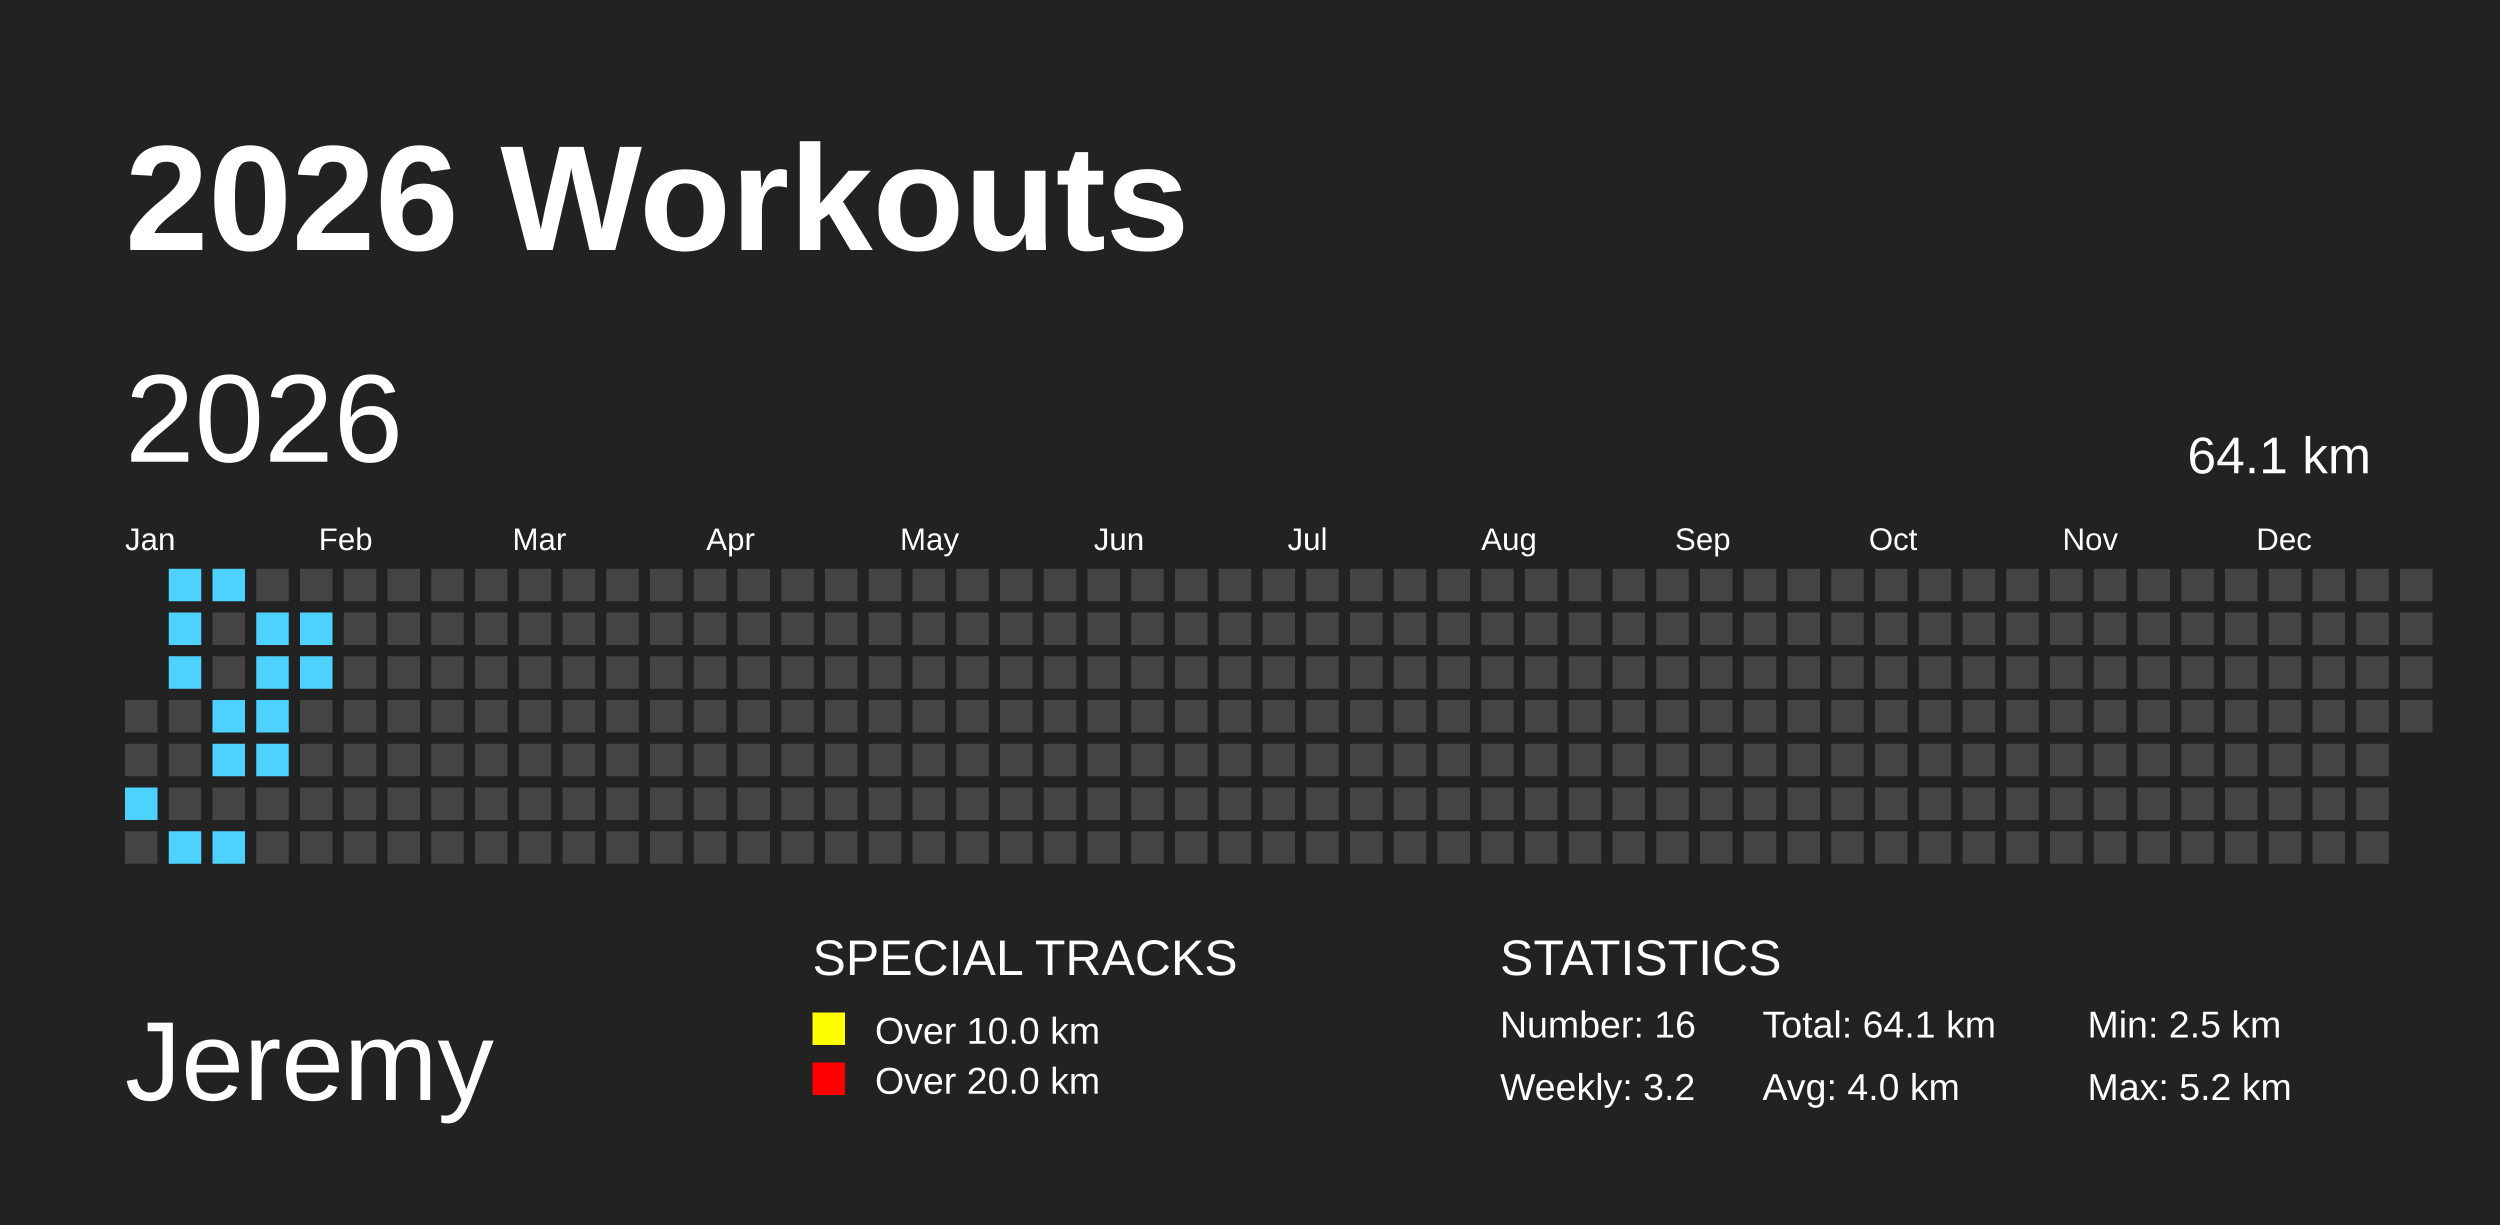
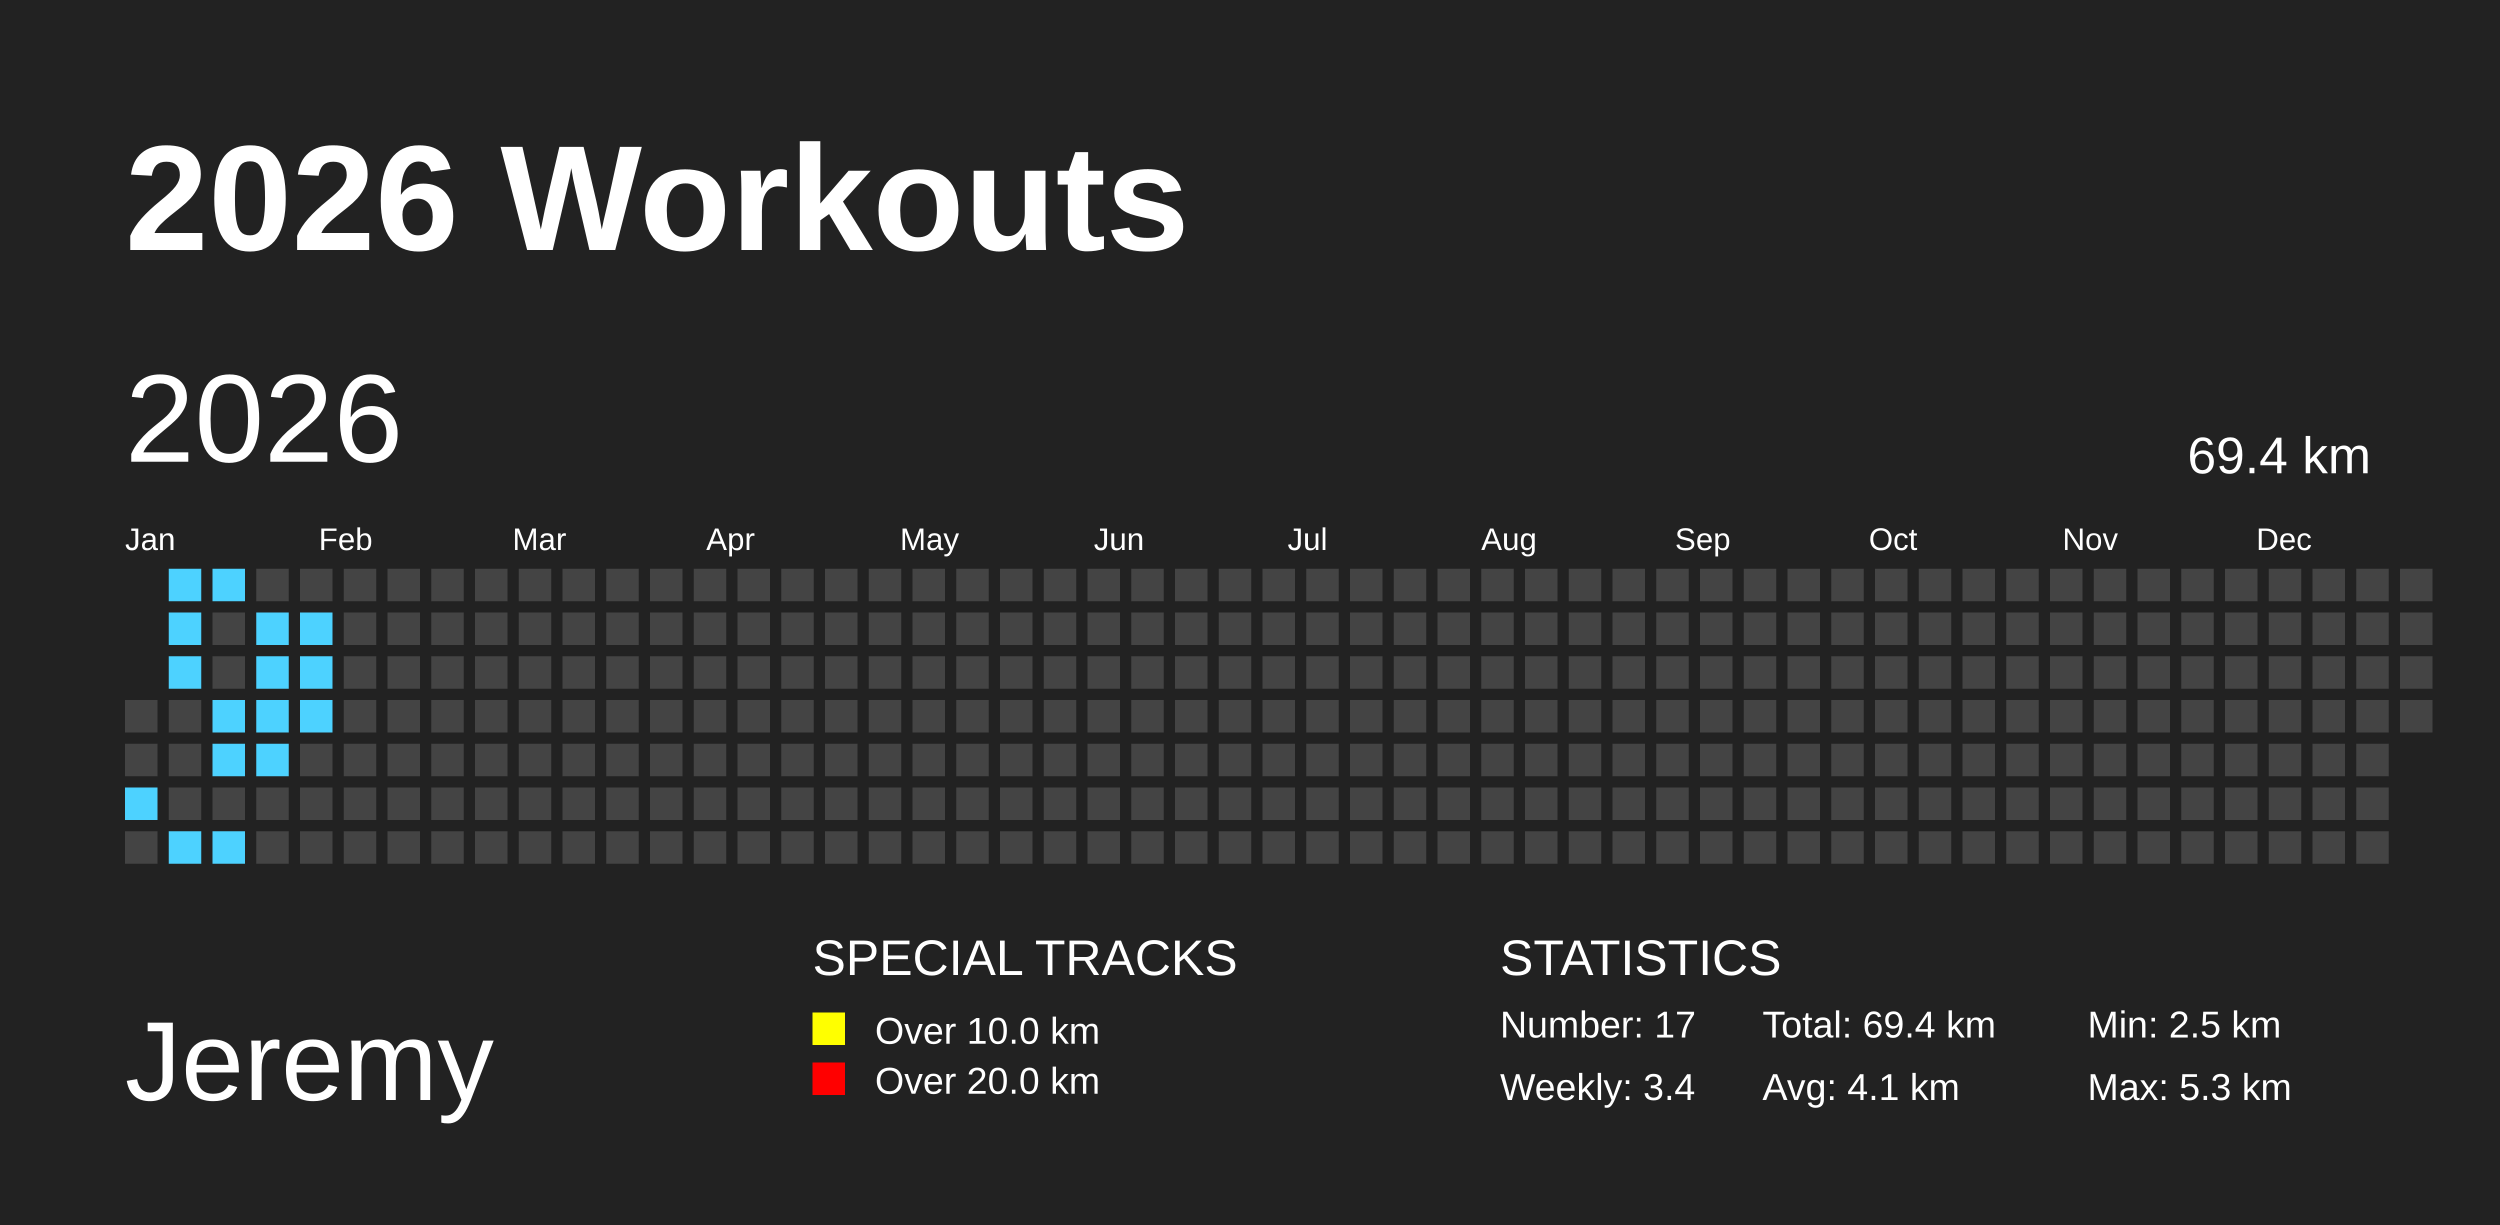
<svg xmlns="http://www.w3.org/2000/svg" baseProfile="full" height="98mm" version="1.1" viewBox="0,0,200,98" width="200mm">
  <defs />
  <rect fill="#222222" height="98" width="200" x="0" y="0" />
  <text fill="#FFFFFF" style="font-size:12px; font-family:Arial; font-weight:bold;" x="10" y="20">2026 Workouts</text>
  <text fill="#FFFFFF" style="font-size:9px; font-family:Arial" x="10" y="88">Jeremy</text>
  <text fill="#FFFFFF" style="font-size:4px; font-family:Arial" x="65" y="78">SPECIAL TRACKS</text>
  <rect fill="yellow" height="2.6" width="2.6" x="65" y="81" />
  <text fill="#FFFFFF" style="font-size:3px; font-family:Arial" x="70" y="83.5">Over 10.0 km</text>
  <rect fill="red" height="2.6" width="2.6" x="65" y="85" />
  <text fill="#FFFFFF" style="font-size:3px; font-family:Arial" x="70" y="87.5">Over 20.0 km</text>
  <text fill="#FFFFFF" style="font-size:4px; font-family:Arial" x="120" y="78">STATISTICS</text>
-   <text fill="#FFFFFF" style="font-size:3px; font-family:Arial" x="120" y="83">Number: 16</text>
-   <text fill="#FFFFFF" style="font-size:3px; font-family:Arial" x="120" y="88">Weekly: 3.2</text>
-   <text fill="#FFFFFF" style="font-size:3px; font-family:Arial" x="141" y="83">Total: 64.1 km</text>
-   <text fill="#FFFFFF" style="font-size:3px; font-family:Arial" x="141" y="88">Avg: 4.0 km</text>
+   <text fill="#FFFFFF" style="font-size:3px; font-family:Arial" x="120" y="83">Number: 17</text>
+   <text fill="#FFFFFF" style="font-size:3px; font-family:Arial" x="120" y="88">Weekly: 3.4</text>
+   <text fill="#FFFFFF" style="font-size:3px; font-family:Arial" x="141" y="83">Total: 69.4 km</text>
+   <text fill="#FFFFFF" style="font-size:3px; font-family:Arial" x="141" y="88">Avg: 4.1 km</text>
  <text fill="#FFFFFF" style="font-size:3px; font-family:Arial" x="167" y="83">Min: 2.5 km</text>
-   <text fill="#FFFFFF" style="font-size:3px; font-family:Arial" x="167" y="88">Max: 5.2 km</text>
+   <text fill="#FFFFFF" style="font-size:3px; font-family:Arial" x="167" y="88">Max: 5.3 km</text>
  <text dominant-baseline="hanging" fill="#FFFFFF" style="font-size:10.0px; font-family:Arial;" x="10" y="30">2026</text>
-   <text dominant-baseline="hanging" fill="#FFFFFF" style="font-size:4.125px; font-family:Arial;" x="175" y="35">64.1 km</text>
+   <text dominant-baseline="hanging" fill="#FFFFFF" style="font-size:4.125px; font-family:Arial;" x="175" y="35">69.4 km</text>
  <text fill="#FFFFFF" style="font-size:2.5px; font-family:Arial" x="10.0" y="44">Jan</text>
  <text fill="#FFFFFF" style="font-size:2.5px; font-family:Arial" x="25.5" y="44">Feb</text>
  <text fill="#FFFFFF" style="font-size:2.5px; font-family:Arial" x="41.0" y="44">Mar</text>
  <text fill="#FFFFFF" style="font-size:2.5px; font-family:Arial" x="56.5" y="44">Apr</text>
  <text fill="#FFFFFF" style="font-size:2.5px; font-family:Arial" x="72.0" y="44">May</text>
  <text fill="#FFFFFF" style="font-size:2.5px; font-family:Arial" x="87.5" y="44">Jun</text>
  <text fill="#FFFFFF" style="font-size:2.5px; font-family:Arial" x="103.0" y="44">Jul</text>
  <text fill="#FFFFFF" style="font-size:2.5px; font-family:Arial" x="118.5" y="44">Aug</text>
  <text fill="#FFFFFF" style="font-size:2.5px; font-family:Arial" x="134.0" y="44">Sep</text>
  <text fill="#FFFFFF" style="font-size:2.5px; font-family:Arial" x="149.5" y="44">Oct</text>
  <text fill="#FFFFFF" style="font-size:2.5px; font-family:Arial" x="165.0" y="44">Nov</text>
  <text fill="#FFFFFF" style="font-size:2.5px; font-family:Arial" x="180.5" y="44">Dec</text>
  <rect fill="#444444" height="2.6" width="2.6" x="10.0" y="56.0" />
  <rect fill="#444444" height="2.6" width="2.6" x="10.0" y="59.5" />
  <rect fill="#4DD2FF" height="2.6" width="2.6" x="10.0" y="63.0" />
  <rect fill="#444444" height="2.6" width="2.6" x="10.0" y="66.5" />
  <rect fill="#4DD2FF" height="2.6" width="2.6" x="13.5" y="45.5" />
  <rect fill="#4DD2FF" height="2.6" width="2.6" x="13.5" y="49.0" />
  <rect fill="#4DD2FF" height="2.6" width="2.6" x="13.5" y="52.5" />
  <rect fill="#444444" height="2.6" width="2.6" x="13.5" y="56.0" />
  <rect fill="#444444" height="2.6" width="2.6" x="13.5" y="59.5" />
  <rect fill="#444444" height="2.6" width="2.6" x="13.5" y="63.0" />
  <rect fill="#4DD2FF" height="2.6" width="2.6" x="13.5" y="66.5" />
  <rect fill="#4DD2FF" height="2.6" width="2.6" x="17.0" y="45.5" />
  <rect fill="#444444" height="2.6" width="2.6" x="17.0" y="49.0" />
  <rect fill="#444444" height="2.6" width="2.6" x="17.0" y="52.5" />
  <rect fill="#4DD2FF" height="2.6" width="2.6" x="17.0" y="56.0" />
  <rect fill="#4DD2FF" height="2.6" width="2.6" x="17.0" y="59.5" />
  <rect fill="#444444" height="2.6" width="2.6" x="17.0" y="63.0" />
  <rect fill="#4DD2FF" height="2.6" width="2.6" x="17.0" y="66.5" />
  <rect fill="#444444" height="2.6" width="2.6" x="20.5" y="45.5" />
  <rect fill="#4DD2FF" height="2.6" width="2.6" x="20.5" y="49.0" />
  <rect fill="#4DD2FF" height="2.6" width="2.6" x="20.5" y="52.5" />
  <rect fill="#4DD2FF" height="2.6" width="2.6" x="20.5" y="56.0" />
  <rect fill="#4DD2FF" height="2.6" width="2.6" x="20.5" y="59.5" />
  <rect fill="#444444" height="2.6" width="2.6" x="20.5" y="63.0" />
  <rect fill="#444444" height="2.6" width="2.6" x="20.5" y="66.5" />
  <rect fill="#444444" height="2.6" width="2.6" x="24.0" y="45.5" />
  <rect fill="#4DD2FF" height="2.6" width="2.6" x="24.0" y="49.0" />
  <rect fill="#4DD2FF" height="2.6" width="2.6" x="24.0" y="52.5" />
-   <rect fill="#444444" height="2.6" width="2.6" x="24.0" y="56.0" />
+   <rect fill="#4DD2FF" height="2.6" width="2.6" x="24.0" y="56.0" />
  <rect fill="#444444" height="2.6" width="2.6" x="24.0" y="59.5" />
  <rect fill="#444444" height="2.6" width="2.6" x="24.0" y="63.0" />
  <rect fill="#444444" height="2.6" width="2.6" x="24.0" y="66.5" />
  <rect fill="#444444" height="2.6" width="2.6" x="27.5" y="45.5" />
  <rect fill="#444444" height="2.6" width="2.6" x="27.5" y="49.0" />
  <rect fill="#444444" height="2.6" width="2.6" x="27.5" y="52.5" />
  <rect fill="#444444" height="2.6" width="2.6" x="27.5" y="56.0" />
  <rect fill="#444444" height="2.6" width="2.6" x="27.5" y="59.5" />
  <rect fill="#444444" height="2.6" width="2.6" x="27.5" y="63.0" />
  <rect fill="#444444" height="2.6" width="2.6" x="27.5" y="66.5" />
  <rect fill="#444444" height="2.6" width="2.6" x="31.0" y="45.5" />
  <rect fill="#444444" height="2.6" width="2.6" x="31.0" y="49.0" />
  <rect fill="#444444" height="2.6" width="2.6" x="31.0" y="52.5" />
  <rect fill="#444444" height="2.6" width="2.6" x="31.0" y="56.0" />
  <rect fill="#444444" height="2.6" width="2.6" x="31.0" y="59.5" />
  <rect fill="#444444" height="2.6" width="2.6" x="31.0" y="63.0" />
  <rect fill="#444444" height="2.6" width="2.6" x="31.0" y="66.5" />
  <rect fill="#444444" height="2.6" width="2.6" x="34.5" y="45.5" />
  <rect fill="#444444" height="2.6" width="2.6" x="34.5" y="49.0" />
  <rect fill="#444444" height="2.6" width="2.6" x="34.5" y="52.5" />
  <rect fill="#444444" height="2.6" width="2.6" x="34.5" y="56.0" />
  <rect fill="#444444" height="2.6" width="2.6" x="34.5" y="59.5" />
  <rect fill="#444444" height="2.6" width="2.6" x="34.5" y="63.0" />
  <rect fill="#444444" height="2.6" width="2.6" x="34.5" y="66.5" />
  <rect fill="#444444" height="2.6" width="2.6" x="38.0" y="45.5" />
  <rect fill="#444444" height="2.6" width="2.6" x="38.0" y="49.0" />
  <rect fill="#444444" height="2.6" width="2.6" x="38.0" y="52.5" />
  <rect fill="#444444" height="2.6" width="2.6" x="38.0" y="56.0" />
  <rect fill="#444444" height="2.6" width="2.6" x="38.0" y="59.5" />
  <rect fill="#444444" height="2.6" width="2.6" x="38.0" y="63.0" />
  <rect fill="#444444" height="2.6" width="2.6" x="38.0" y="66.5" />
  <rect fill="#444444" height="2.6" width="2.6" x="41.5" y="45.5" />
  <rect fill="#444444" height="2.6" width="2.6" x="41.5" y="49.0" />
  <rect fill="#444444" height="2.6" width="2.6" x="41.5" y="52.5" />
  <rect fill="#444444" height="2.6" width="2.6" x="41.5" y="56.0" />
  <rect fill="#444444" height="2.6" width="2.6" x="41.5" y="59.5" />
  <rect fill="#444444" height="2.6" width="2.6" x="41.5" y="63.0" />
  <rect fill="#444444" height="2.6" width="2.6" x="41.5" y="66.5" />
  <rect fill="#444444" height="2.6" width="2.6" x="45.0" y="45.5" />
  <rect fill="#444444" height="2.6" width="2.6" x="45.0" y="49.0" />
  <rect fill="#444444" height="2.6" width="2.6" x="45.0" y="52.5" />
  <rect fill="#444444" height="2.6" width="2.6" x="45.0" y="56.0" />
  <rect fill="#444444" height="2.6" width="2.6" x="45.0" y="59.5" />
  <rect fill="#444444" height="2.6" width="2.6" x="45.0" y="63.0" />
  <rect fill="#444444" height="2.6" width="2.6" x="45.0" y="66.5" />
  <rect fill="#444444" height="2.6" width="2.6" x="48.5" y="45.5" />
  <rect fill="#444444" height="2.6" width="2.6" x="48.5" y="49.0" />
  <rect fill="#444444" height="2.6" width="2.6" x="48.5" y="52.5" />
  <rect fill="#444444" height="2.6" width="2.6" x="48.5" y="56.0" />
  <rect fill="#444444" height="2.6" width="2.6" x="48.5" y="59.5" />
  <rect fill="#444444" height="2.6" width="2.6" x="48.5" y="63.0" />
  <rect fill="#444444" height="2.6" width="2.6" x="48.5" y="66.5" />
  <rect fill="#444444" height="2.6" width="2.6" x="52.0" y="45.5" />
  <rect fill="#444444" height="2.6" width="2.6" x="52.0" y="49.0" />
  <rect fill="#444444" height="2.6" width="2.6" x="52.0" y="52.5" />
  <rect fill="#444444" height="2.6" width="2.6" x="52.0" y="56.0" />
  <rect fill="#444444" height="2.6" width="2.6" x="52.0" y="59.5" />
  <rect fill="#444444" height="2.6" width="2.6" x="52.0" y="63.0" />
  <rect fill="#444444" height="2.6" width="2.6" x="52.0" y="66.5" />
  <rect fill="#444444" height="2.6" width="2.6" x="55.5" y="45.5" />
  <rect fill="#444444" height="2.6" width="2.6" x="55.5" y="49.0" />
  <rect fill="#444444" height="2.6" width="2.6" x="55.5" y="52.5" />
  <rect fill="#444444" height="2.6" width="2.6" x="55.5" y="56.0" />
  <rect fill="#444444" height="2.6" width="2.6" x="55.5" y="59.5" />
  <rect fill="#444444" height="2.6" width="2.6" x="55.5" y="63.0" />
  <rect fill="#444444" height="2.6" width="2.6" x="55.5" y="66.5" />
  <rect fill="#444444" height="2.6" width="2.6" x="59.0" y="45.5" />
  <rect fill="#444444" height="2.6" width="2.6" x="59.0" y="49.0" />
  <rect fill="#444444" height="2.6" width="2.6" x="59.0" y="52.5" />
  <rect fill="#444444" height="2.6" width="2.6" x="59.0" y="56.0" />
  <rect fill="#444444" height="2.6" width="2.6" x="59.0" y="59.5" />
  <rect fill="#444444" height="2.6" width="2.6" x="59.0" y="63.0" />
  <rect fill="#444444" height="2.6" width="2.6" x="59.0" y="66.5" />
  <rect fill="#444444" height="2.6" width="2.6" x="62.5" y="45.5" />
  <rect fill="#444444" height="2.6" width="2.6" x="62.5" y="49.0" />
  <rect fill="#444444" height="2.6" width="2.6" x="62.5" y="52.5" />
  <rect fill="#444444" height="2.6" width="2.6" x="62.5" y="56.0" />
  <rect fill="#444444" height="2.6" width="2.6" x="62.5" y="59.5" />
  <rect fill="#444444" height="2.6" width="2.6" x="62.5" y="63.0" />
  <rect fill="#444444" height="2.6" width="2.6" x="62.5" y="66.5" />
  <rect fill="#444444" height="2.6" width="2.6" x="66.0" y="45.5" />
  <rect fill="#444444" height="2.6" width="2.6" x="66.0" y="49.0" />
  <rect fill="#444444" height="2.6" width="2.6" x="66.0" y="52.5" />
  <rect fill="#444444" height="2.6" width="2.6" x="66.0" y="56.0" />
  <rect fill="#444444" height="2.6" width="2.6" x="66.0" y="59.5" />
  <rect fill="#444444" height="2.6" width="2.6" x="66.0" y="63.0" />
  <rect fill="#444444" height="2.6" width="2.6" x="66.0" y="66.5" />
  <rect fill="#444444" height="2.6" width="2.6" x="69.5" y="45.5" />
  <rect fill="#444444" height="2.6" width="2.6" x="69.5" y="49.0" />
  <rect fill="#444444" height="2.6" width="2.6" x="69.5" y="52.5" />
  <rect fill="#444444" height="2.6" width="2.6" x="69.5" y="56.0" />
  <rect fill="#444444" height="2.6" width="2.6" x="69.5" y="59.5" />
  <rect fill="#444444" height="2.6" width="2.6" x="69.5" y="63.0" />
  <rect fill="#444444" height="2.6" width="2.6" x="69.5" y="66.5" />
  <rect fill="#444444" height="2.6" width="2.6" x="73.0" y="45.5" />
  <rect fill="#444444" height="2.6" width="2.6" x="73.0" y="49.0" />
  <rect fill="#444444" height="2.6" width="2.6" x="73.0" y="52.5" />
  <rect fill="#444444" height="2.6" width="2.6" x="73.0" y="56.0" />
  <rect fill="#444444" height="2.6" width="2.6" x="73.0" y="59.5" />
  <rect fill="#444444" height="2.6" width="2.6" x="73.0" y="63.0" />
  <rect fill="#444444" height="2.6" width="2.6" x="73.0" y="66.5" />
  <rect fill="#444444" height="2.6" width="2.6" x="76.5" y="45.5" />
  <rect fill="#444444" height="2.6" width="2.6" x="76.5" y="49.0" />
  <rect fill="#444444" height="2.6" width="2.6" x="76.5" y="52.5" />
  <rect fill="#444444" height="2.6" width="2.6" x="76.5" y="56.0" />
  <rect fill="#444444" height="2.6" width="2.6" x="76.5" y="59.5" />
  <rect fill="#444444" height="2.6" width="2.6" x="76.5" y="63.0" />
  <rect fill="#444444" height="2.6" width="2.6" x="76.5" y="66.5" />
  <rect fill="#444444" height="2.6" width="2.6" x="80.0" y="45.5" />
  <rect fill="#444444" height="2.6" width="2.6" x="80.0" y="49.0" />
  <rect fill="#444444" height="2.6" width="2.6" x="80.0" y="52.5" />
  <rect fill="#444444" height="2.6" width="2.6" x="80.0" y="56.0" />
  <rect fill="#444444" height="2.6" width="2.6" x="80.0" y="59.5" />
  <rect fill="#444444" height="2.6" width="2.6" x="80.0" y="63.0" />
  <rect fill="#444444" height="2.6" width="2.6" x="80.0" y="66.5" />
  <rect fill="#444444" height="2.6" width="2.6" x="83.5" y="45.5" />
  <rect fill="#444444" height="2.6" width="2.6" x="83.5" y="49.0" />
  <rect fill="#444444" height="2.6" width="2.6" x="83.5" y="52.5" />
  <rect fill="#444444" height="2.6" width="2.6" x="83.5" y="56.0" />
  <rect fill="#444444" height="2.6" width="2.6" x="83.5" y="59.5" />
  <rect fill="#444444" height="2.6" width="2.6" x="83.5" y="63.0" />
  <rect fill="#444444" height="2.6" width="2.6" x="83.5" y="66.5" />
  <rect fill="#444444" height="2.6" width="2.6" x="87.0" y="45.5" />
  <rect fill="#444444" height="2.6" width="2.6" x="87.0" y="49.0" />
  <rect fill="#444444" height="2.6" width="2.6" x="87.0" y="52.5" />
  <rect fill="#444444" height="2.6" width="2.6" x="87.0" y="56.0" />
  <rect fill="#444444" height="2.6" width="2.6" x="87.0" y="59.5" />
  <rect fill="#444444" height="2.6" width="2.6" x="87.0" y="63.0" />
  <rect fill="#444444" height="2.6" width="2.6" x="87.0" y="66.5" />
  <rect fill="#444444" height="2.6" width="2.6" x="90.5" y="45.5" />
  <rect fill="#444444" height="2.6" width="2.6" x="90.5" y="49.0" />
  <rect fill="#444444" height="2.6" width="2.6" x="90.5" y="52.5" />
  <rect fill="#444444" height="2.6" width="2.6" x="90.5" y="56.0" />
  <rect fill="#444444" height="2.6" width="2.6" x="90.5" y="59.5" />
  <rect fill="#444444" height="2.6" width="2.6" x="90.5" y="63.0" />
  <rect fill="#444444" height="2.6" width="2.6" x="90.5" y="66.5" />
  <rect fill="#444444" height="2.6" width="2.6" x="94.0" y="45.5" />
  <rect fill="#444444" height="2.6" width="2.6" x="94.0" y="49.0" />
  <rect fill="#444444" height="2.6" width="2.6" x="94.0" y="52.5" />
  <rect fill="#444444" height="2.6" width="2.6" x="94.0" y="56.0" />
  <rect fill="#444444" height="2.6" width="2.6" x="94.0" y="59.5" />
  <rect fill="#444444" height="2.6" width="2.6" x="94.0" y="63.0" />
  <rect fill="#444444" height="2.6" width="2.6" x="94.0" y="66.5" />
  <rect fill="#444444" height="2.6" width="2.6" x="97.5" y="45.5" />
  <rect fill="#444444" height="2.6" width="2.6" x="97.5" y="49.0" />
  <rect fill="#444444" height="2.6" width="2.6" x="97.5" y="52.5" />
  <rect fill="#444444" height="2.6" width="2.6" x="97.5" y="56.0" />
  <rect fill="#444444" height="2.6" width="2.6" x="97.5" y="59.5" />
  <rect fill="#444444" height="2.6" width="2.6" x="97.5" y="63.0" />
  <rect fill="#444444" height="2.6" width="2.6" x="97.5" y="66.5" />
  <rect fill="#444444" height="2.6" width="2.6" x="101.0" y="45.5" />
  <rect fill="#444444" height="2.6" width="2.6" x="101.0" y="49.0" />
  <rect fill="#444444" height="2.6" width="2.6" x="101.0" y="52.5" />
  <rect fill="#444444" height="2.6" width="2.6" x="101.0" y="56.0" />
  <rect fill="#444444" height="2.6" width="2.6" x="101.0" y="59.5" />
  <rect fill="#444444" height="2.6" width="2.6" x="101.0" y="63.0" />
  <rect fill="#444444" height="2.6" width="2.6" x="101.0" y="66.5" />
  <rect fill="#444444" height="2.6" width="2.6" x="104.5" y="45.5" />
  <rect fill="#444444" height="2.6" width="2.6" x="104.5" y="49.0" />
  <rect fill="#444444" height="2.6" width="2.6" x="104.5" y="52.5" />
  <rect fill="#444444" height="2.6" width="2.6" x="104.5" y="56.0" />
  <rect fill="#444444" height="2.6" width="2.6" x="104.5" y="59.5" />
  <rect fill="#444444" height="2.6" width="2.6" x="104.5" y="63.0" />
  <rect fill="#444444" height="2.6" width="2.6" x="104.5" y="66.5" />
  <rect fill="#444444" height="2.6" width="2.6" x="108.0" y="45.5" />
  <rect fill="#444444" height="2.6" width="2.6" x="108.0" y="49.0" />
  <rect fill="#444444" height="2.6" width="2.6" x="108.0" y="52.5" />
  <rect fill="#444444" height="2.6" width="2.6" x="108.0" y="56.0" />
  <rect fill="#444444" height="2.6" width="2.6" x="108.0" y="59.5" />
  <rect fill="#444444" height="2.6" width="2.6" x="108.0" y="63.0" />
  <rect fill="#444444" height="2.6" width="2.6" x="108.0" y="66.5" />
  <rect fill="#444444" height="2.6" width="2.6" x="111.5" y="45.5" />
  <rect fill="#444444" height="2.6" width="2.6" x="111.5" y="49.0" />
  <rect fill="#444444" height="2.6" width="2.6" x="111.5" y="52.5" />
  <rect fill="#444444" height="2.6" width="2.6" x="111.5" y="56.0" />
  <rect fill="#444444" height="2.6" width="2.6" x="111.5" y="59.5" />
  <rect fill="#444444" height="2.6" width="2.6" x="111.5" y="63.0" />
  <rect fill="#444444" height="2.6" width="2.6" x="111.5" y="66.5" />
  <rect fill="#444444" height="2.6" width="2.6" x="115.0" y="45.5" />
  <rect fill="#444444" height="2.6" width="2.6" x="115.0" y="49.0" />
  <rect fill="#444444" height="2.6" width="2.6" x="115.0" y="52.5" />
  <rect fill="#444444" height="2.6" width="2.6" x="115.0" y="56.0" />
  <rect fill="#444444" height="2.6" width="2.6" x="115.0" y="59.5" />
  <rect fill="#444444" height="2.6" width="2.6" x="115.0" y="63.0" />
  <rect fill="#444444" height="2.6" width="2.6" x="115.0" y="66.5" />
  <rect fill="#444444" height="2.6" width="2.6" x="118.5" y="45.5" />
  <rect fill="#444444" height="2.6" width="2.6" x="118.5" y="49.0" />
  <rect fill="#444444" height="2.6" width="2.6" x="118.5" y="52.5" />
  <rect fill="#444444" height="2.6" width="2.6" x="118.5" y="56.0" />
  <rect fill="#444444" height="2.6" width="2.6" x="118.5" y="59.5" />
  <rect fill="#444444" height="2.6" width="2.6" x="118.5" y="63.0" />
  <rect fill="#444444" height="2.6" width="2.6" x="118.5" y="66.5" />
  <rect fill="#444444" height="2.6" width="2.6" x="122.0" y="45.5" />
  <rect fill="#444444" height="2.6" width="2.6" x="122.0" y="49.0" />
  <rect fill="#444444" height="2.6" width="2.6" x="122.0" y="52.5" />
  <rect fill="#444444" height="2.6" width="2.6" x="122.0" y="56.0" />
  <rect fill="#444444" height="2.6" width="2.6" x="122.0" y="59.5" />
  <rect fill="#444444" height="2.6" width="2.6" x="122.0" y="63.0" />
  <rect fill="#444444" height="2.6" width="2.6" x="122.0" y="66.5" />
  <rect fill="#444444" height="2.6" width="2.6" x="125.5" y="45.5" />
  <rect fill="#444444" height="2.6" width="2.6" x="125.5" y="49.0" />
  <rect fill="#444444" height="2.6" width="2.6" x="125.5" y="52.5" />
  <rect fill="#444444" height="2.6" width="2.6" x="125.5" y="56.0" />
  <rect fill="#444444" height="2.6" width="2.6" x="125.5" y="59.5" />
  <rect fill="#444444" height="2.6" width="2.6" x="125.5" y="63.0" />
  <rect fill="#444444" height="2.6" width="2.6" x="125.5" y="66.5" />
  <rect fill="#444444" height="2.6" width="2.6" x="129.0" y="45.5" />
  <rect fill="#444444" height="2.6" width="2.6" x="129.0" y="49.0" />
  <rect fill="#444444" height="2.6" width="2.6" x="129.0" y="52.5" />
  <rect fill="#444444" height="2.6" width="2.6" x="129.0" y="56.0" />
  <rect fill="#444444" height="2.6" width="2.6" x="129.0" y="59.5" />
  <rect fill="#444444" height="2.6" width="2.6" x="129.0" y="63.0" />
  <rect fill="#444444" height="2.6" width="2.6" x="129.0" y="66.5" />
  <rect fill="#444444" height="2.6" width="2.6" x="132.5" y="45.5" />
  <rect fill="#444444" height="2.6" width="2.6" x="132.5" y="49.0" />
  <rect fill="#444444" height="2.6" width="2.6" x="132.5" y="52.5" />
  <rect fill="#444444" height="2.6" width="2.6" x="132.5" y="56.0" />
  <rect fill="#444444" height="2.6" width="2.6" x="132.5" y="59.5" />
  <rect fill="#444444" height="2.6" width="2.6" x="132.5" y="63.0" />
  <rect fill="#444444" height="2.6" width="2.6" x="132.5" y="66.5" />
  <rect fill="#444444" height="2.6" width="2.6" x="136.0" y="45.5" />
  <rect fill="#444444" height="2.6" width="2.6" x="136.0" y="49.0" />
  <rect fill="#444444" height="2.6" width="2.6" x="136.0" y="52.5" />
  <rect fill="#444444" height="2.6" width="2.6" x="136.0" y="56.0" />
  <rect fill="#444444" height="2.6" width="2.6" x="136.0" y="59.5" />
  <rect fill="#444444" height="2.6" width="2.6" x="136.0" y="63.0" />
  <rect fill="#444444" height="2.6" width="2.6" x="136.0" y="66.5" />
  <rect fill="#444444" height="2.6" width="2.6" x="139.5" y="45.5" />
  <rect fill="#444444" height="2.6" width="2.6" x="139.5" y="49.0" />
  <rect fill="#444444" height="2.6" width="2.6" x="139.5" y="52.5" />
  <rect fill="#444444" height="2.6" width="2.6" x="139.5" y="56.0" />
  <rect fill="#444444" height="2.6" width="2.6" x="139.5" y="59.5" />
  <rect fill="#444444" height="2.6" width="2.6" x="139.5" y="63.0" />
  <rect fill="#444444" height="2.6" width="2.6" x="139.5" y="66.5" />
  <rect fill="#444444" height="2.6" width="2.6" x="143.0" y="45.5" />
  <rect fill="#444444" height="2.6" width="2.6" x="143.0" y="49.0" />
  <rect fill="#444444" height="2.6" width="2.6" x="143.0" y="52.5" />
  <rect fill="#444444" height="2.6" width="2.6" x="143.0" y="56.0" />
  <rect fill="#444444" height="2.6" width="2.6" x="143.0" y="59.5" />
  <rect fill="#444444" height="2.6" width="2.6" x="143.0" y="63.0" />
  <rect fill="#444444" height="2.6" width="2.6" x="143.0" y="66.5" />
  <rect fill="#444444" height="2.6" width="2.6" x="146.5" y="45.5" />
  <rect fill="#444444" height="2.6" width="2.6" x="146.5" y="49.0" />
  <rect fill="#444444" height="2.6" width="2.6" x="146.5" y="52.5" />
  <rect fill="#444444" height="2.6" width="2.6" x="146.5" y="56.0" />
  <rect fill="#444444" height="2.6" width="2.6" x="146.5" y="59.5" />
  <rect fill="#444444" height="2.6" width="2.6" x="146.5" y="63.0" />
  <rect fill="#444444" height="2.6" width="2.6" x="146.5" y="66.5" />
  <rect fill="#444444" height="2.6" width="2.6" x="150.0" y="45.5" />
  <rect fill="#444444" height="2.6" width="2.6" x="150.0" y="49.0" />
  <rect fill="#444444" height="2.6" width="2.6" x="150.0" y="52.5" />
  <rect fill="#444444" height="2.6" width="2.6" x="150.0" y="56.0" />
  <rect fill="#444444" height="2.6" width="2.6" x="150.0" y="59.5" />
  <rect fill="#444444" height="2.6" width="2.6" x="150.0" y="63.0" />
  <rect fill="#444444" height="2.6" width="2.6" x="150.0" y="66.5" />
  <rect fill="#444444" height="2.6" width="2.6" x="153.5" y="45.5" />
  <rect fill="#444444" height="2.6" width="2.6" x="153.5" y="49.0" />
  <rect fill="#444444" height="2.6" width="2.6" x="153.5" y="52.5" />
  <rect fill="#444444" height="2.6" width="2.6" x="153.5" y="56.0" />
  <rect fill="#444444" height="2.6" width="2.6" x="153.5" y="59.5" />
  <rect fill="#444444" height="2.6" width="2.6" x="153.5" y="63.0" />
  <rect fill="#444444" height="2.6" width="2.6" x="153.5" y="66.5" />
  <rect fill="#444444" height="2.6" width="2.6" x="157.0" y="45.5" />
  <rect fill="#444444" height="2.6" width="2.6" x="157.0" y="49.0" />
  <rect fill="#444444" height="2.6" width="2.6" x="157.0" y="52.5" />
  <rect fill="#444444" height="2.6" width="2.6" x="157.0" y="56.0" />
  <rect fill="#444444" height="2.6" width="2.6" x="157.0" y="59.5" />
  <rect fill="#444444" height="2.6" width="2.6" x="157.0" y="63.0" />
  <rect fill="#444444" height="2.6" width="2.6" x="157.0" y="66.5" />
  <rect fill="#444444" height="2.6" width="2.6" x="160.5" y="45.5" />
  <rect fill="#444444" height="2.6" width="2.6" x="160.5" y="49.0" />
  <rect fill="#444444" height="2.6" width="2.6" x="160.5" y="52.5" />
  <rect fill="#444444" height="2.6" width="2.6" x="160.5" y="56.0" />
  <rect fill="#444444" height="2.6" width="2.6" x="160.5" y="59.5" />
  <rect fill="#444444" height="2.6" width="2.6" x="160.5" y="63.0" />
  <rect fill="#444444" height="2.6" width="2.6" x="160.5" y="66.5" />
  <rect fill="#444444" height="2.6" width="2.6" x="164.0" y="45.5" />
  <rect fill="#444444" height="2.6" width="2.6" x="164.0" y="49.0" />
  <rect fill="#444444" height="2.6" width="2.6" x="164.0" y="52.5" />
  <rect fill="#444444" height="2.6" width="2.6" x="164.0" y="56.0" />
  <rect fill="#444444" height="2.6" width="2.6" x="164.0" y="59.5" />
  <rect fill="#444444" height="2.6" width="2.6" x="164.0" y="63.0" />
  <rect fill="#444444" height="2.6" width="2.6" x="164.0" y="66.5" />
  <rect fill="#444444" height="2.6" width="2.6" x="167.5" y="45.5" />
  <rect fill="#444444" height="2.6" width="2.6" x="167.5" y="49.0" />
  <rect fill="#444444" height="2.6" width="2.6" x="167.5" y="52.5" />
  <rect fill="#444444" height="2.6" width="2.6" x="167.5" y="56.0" />
  <rect fill="#444444" height="2.6" width="2.6" x="167.5" y="59.5" />
  <rect fill="#444444" height="2.6" width="2.6" x="167.5" y="63.0" />
  <rect fill="#444444" height="2.6" width="2.6" x="167.5" y="66.5" />
  <rect fill="#444444" height="2.6" width="2.6" x="171.0" y="45.5" />
  <rect fill="#444444" height="2.6" width="2.6" x="171.0" y="49.0" />
  <rect fill="#444444" height="2.6" width="2.6" x="171.0" y="52.5" />
  <rect fill="#444444" height="2.6" width="2.6" x="171.0" y="56.0" />
  <rect fill="#444444" height="2.6" width="2.6" x="171.0" y="59.5" />
  <rect fill="#444444" height="2.6" width="2.6" x="171.0" y="63.0" />
  <rect fill="#444444" height="2.6" width="2.6" x="171.0" y="66.5" />
  <rect fill="#444444" height="2.6" width="2.6" x="174.5" y="45.5" />
  <rect fill="#444444" height="2.6" width="2.6" x="174.5" y="49.0" />
  <rect fill="#444444" height="2.6" width="2.6" x="174.5" y="52.5" />
  <rect fill="#444444" height="2.6" width="2.6" x="174.5" y="56.0" />
  <rect fill="#444444" height="2.6" width="2.6" x="174.5" y="59.5" />
  <rect fill="#444444" height="2.6" width="2.6" x="174.5" y="63.0" />
  <rect fill="#444444" height="2.6" width="2.6" x="174.5" y="66.5" />
  <rect fill="#444444" height="2.6" width="2.6" x="178.0" y="45.5" />
  <rect fill="#444444" height="2.6" width="2.6" x="178.0" y="49.0" />
  <rect fill="#444444" height="2.6" width="2.6" x="178.0" y="52.5" />
  <rect fill="#444444" height="2.6" width="2.6" x="178.0" y="56.0" />
  <rect fill="#444444" height="2.6" width="2.6" x="178.0" y="59.5" />
  <rect fill="#444444" height="2.6" width="2.6" x="178.0" y="63.0" />
  <rect fill="#444444" height="2.6" width="2.6" x="178.0" y="66.5" />
  <rect fill="#444444" height="2.6" width="2.6" x="181.5" y="45.5" />
  <rect fill="#444444" height="2.6" width="2.6" x="181.5" y="49.0" />
  <rect fill="#444444" height="2.6" width="2.6" x="181.5" y="52.5" />
  <rect fill="#444444" height="2.6" width="2.6" x="181.5" y="56.0" />
  <rect fill="#444444" height="2.6" width="2.6" x="181.5" y="59.5" />
  <rect fill="#444444" height="2.6" width="2.6" x="181.5" y="63.0" />
  <rect fill="#444444" height="2.6" width="2.6" x="181.5" y="66.5" />
  <rect fill="#444444" height="2.6" width="2.6" x="185.0" y="45.5" />
  <rect fill="#444444" height="2.6" width="2.6" x="185.0" y="49.0" />
  <rect fill="#444444" height="2.6" width="2.6" x="185.0" y="52.5" />
  <rect fill="#444444" height="2.6" width="2.6" x="185.0" y="56.0" />
  <rect fill="#444444" height="2.6" width="2.6" x="185.0" y="59.5" />
  <rect fill="#444444" height="2.6" width="2.6" x="185.0" y="63.0" />
  <rect fill="#444444" height="2.6" width="2.6" x="185.0" y="66.5" />
  <rect fill="#444444" height="2.6" width="2.6" x="188.5" y="45.5" />
  <rect fill="#444444" height="2.6" width="2.6" x="188.5" y="49.0" />
  <rect fill="#444444" height="2.6" width="2.6" x="188.5" y="52.5" />
  <rect fill="#444444" height="2.6" width="2.6" x="188.5" y="56.0" />
  <rect fill="#444444" height="2.6" width="2.6" x="188.5" y="59.5" />
  <rect fill="#444444" height="2.6" width="2.6" x="188.5" y="63.0" />
  <rect fill="#444444" height="2.6" width="2.6" x="188.5" y="66.5" />
  <rect fill="#444444" height="2.6" width="2.6" x="192.0" y="45.5" />
  <rect fill="#444444" height="2.6" width="2.6" x="192.0" y="49.0" />
  <rect fill="#444444" height="2.6" width="2.6" x="192.0" y="52.5" />
  <rect fill="#444444" height="2.6" width="2.6" x="192.0" y="56.0" />
</svg>
